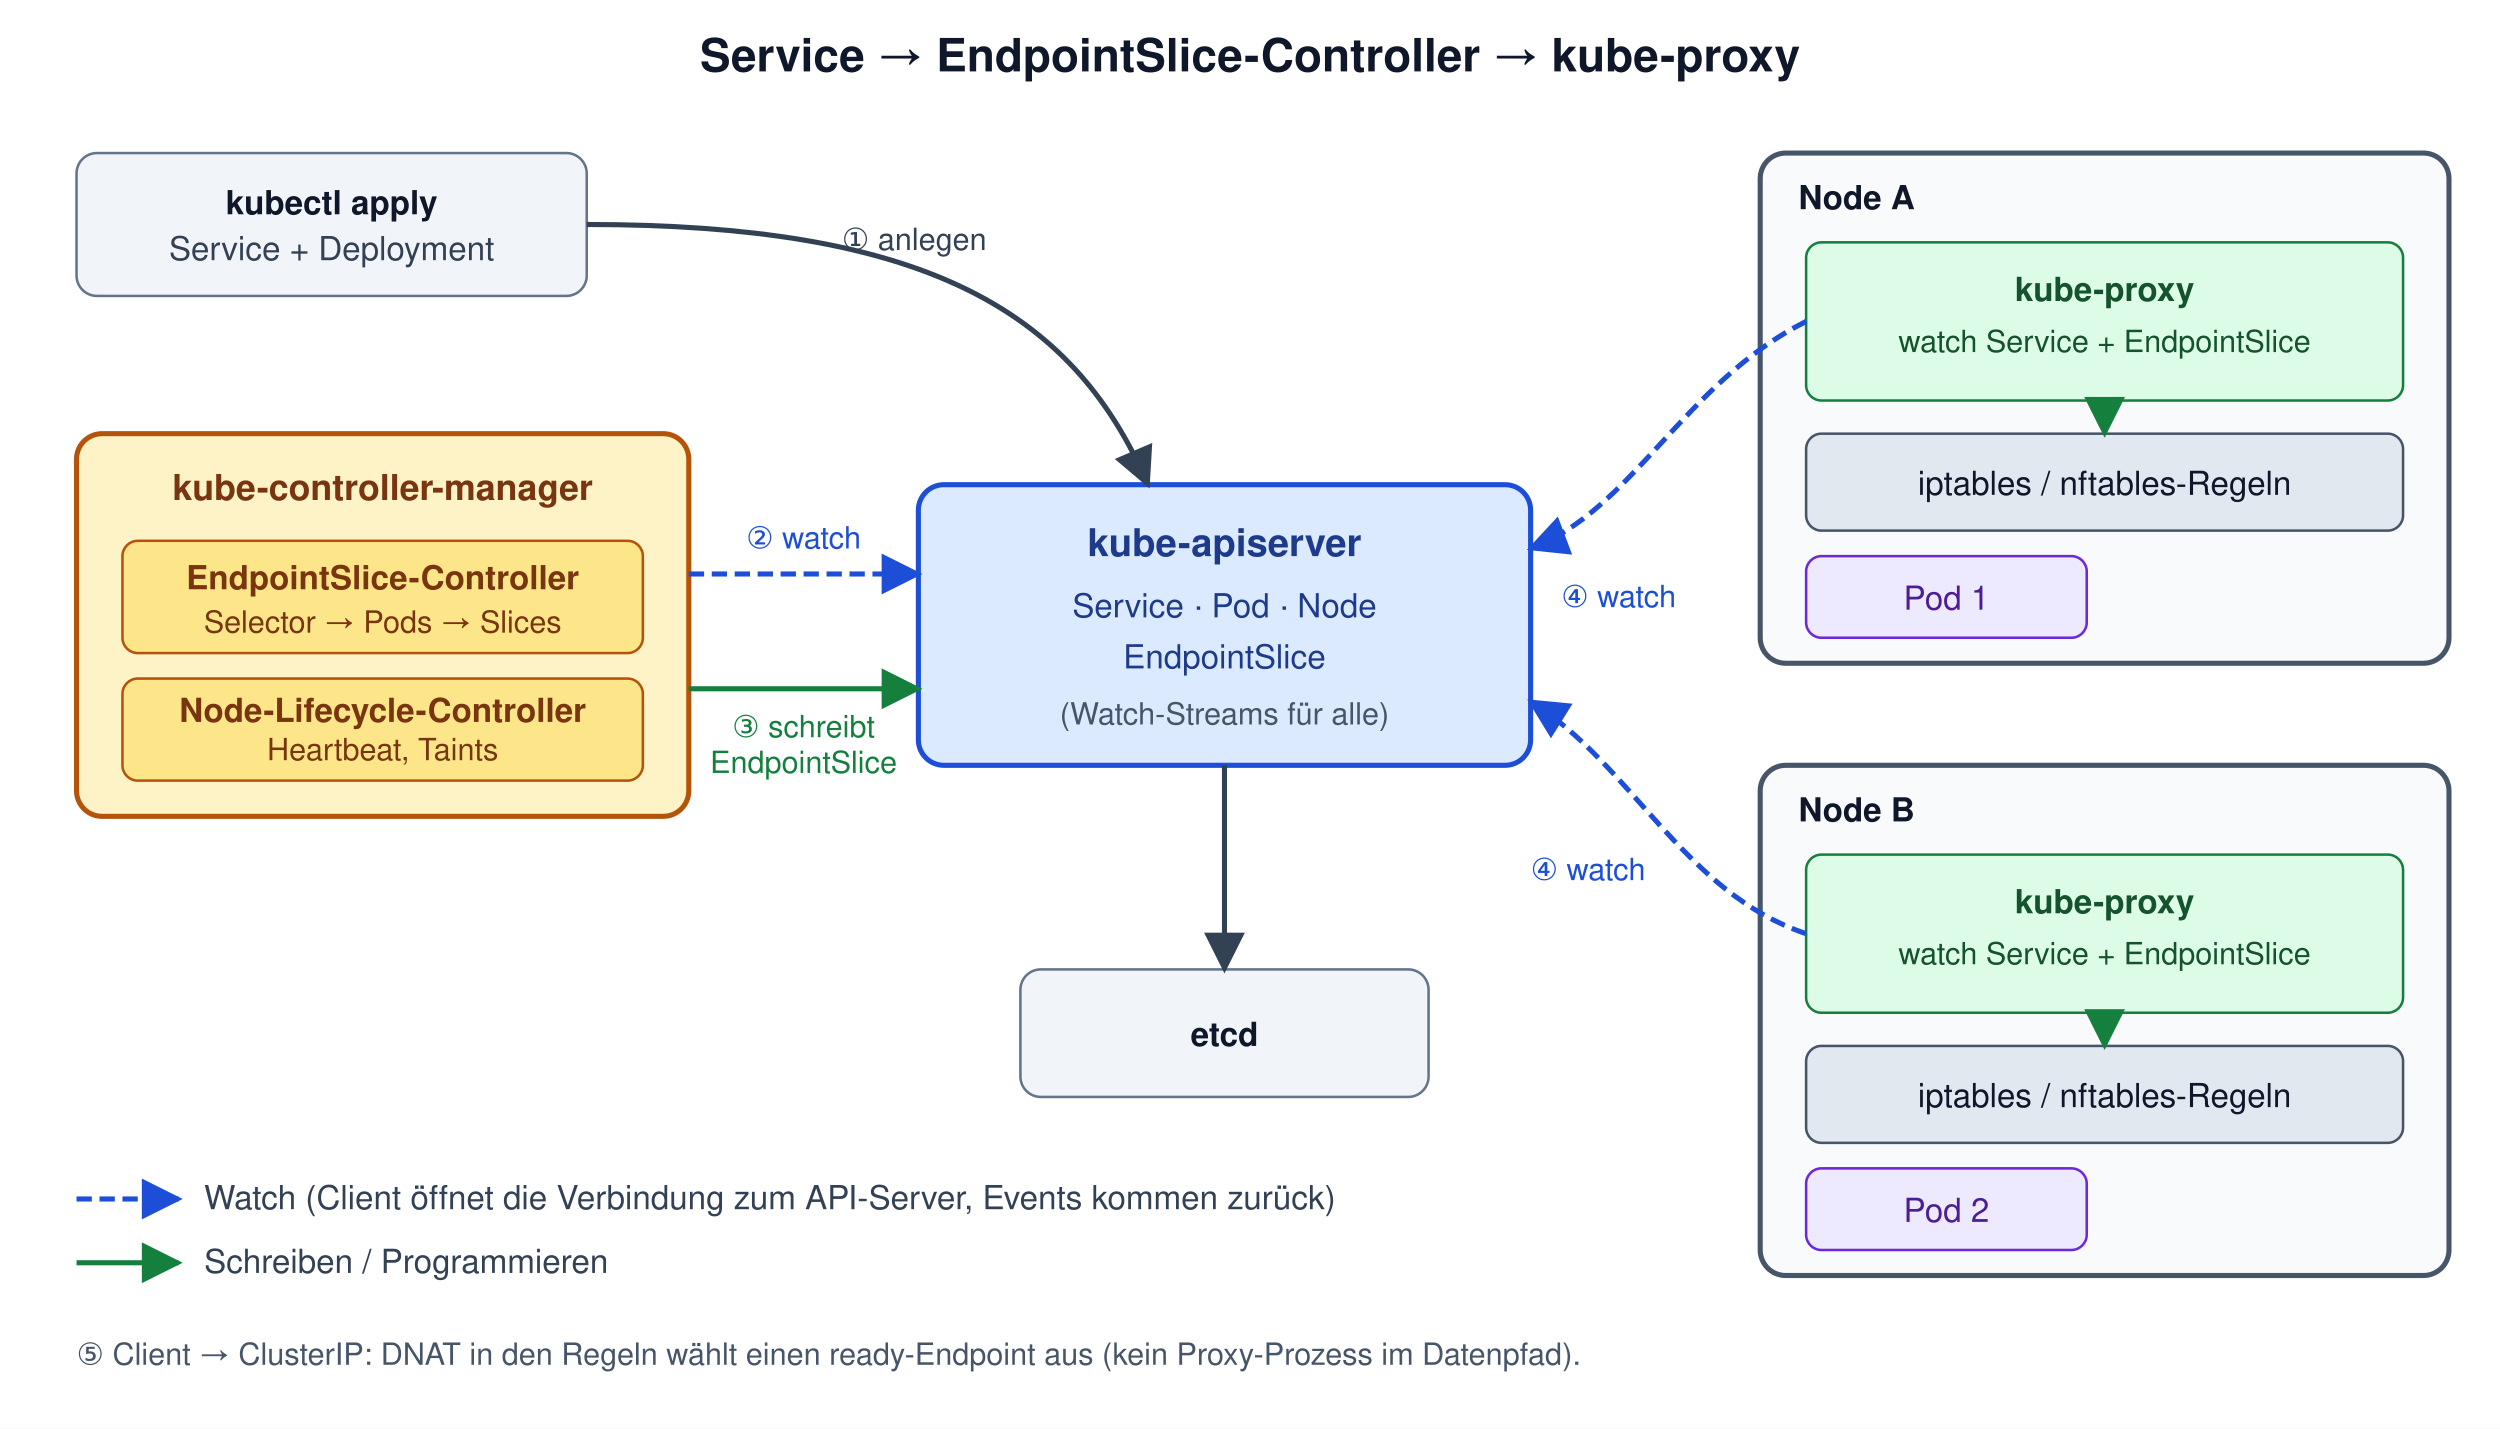
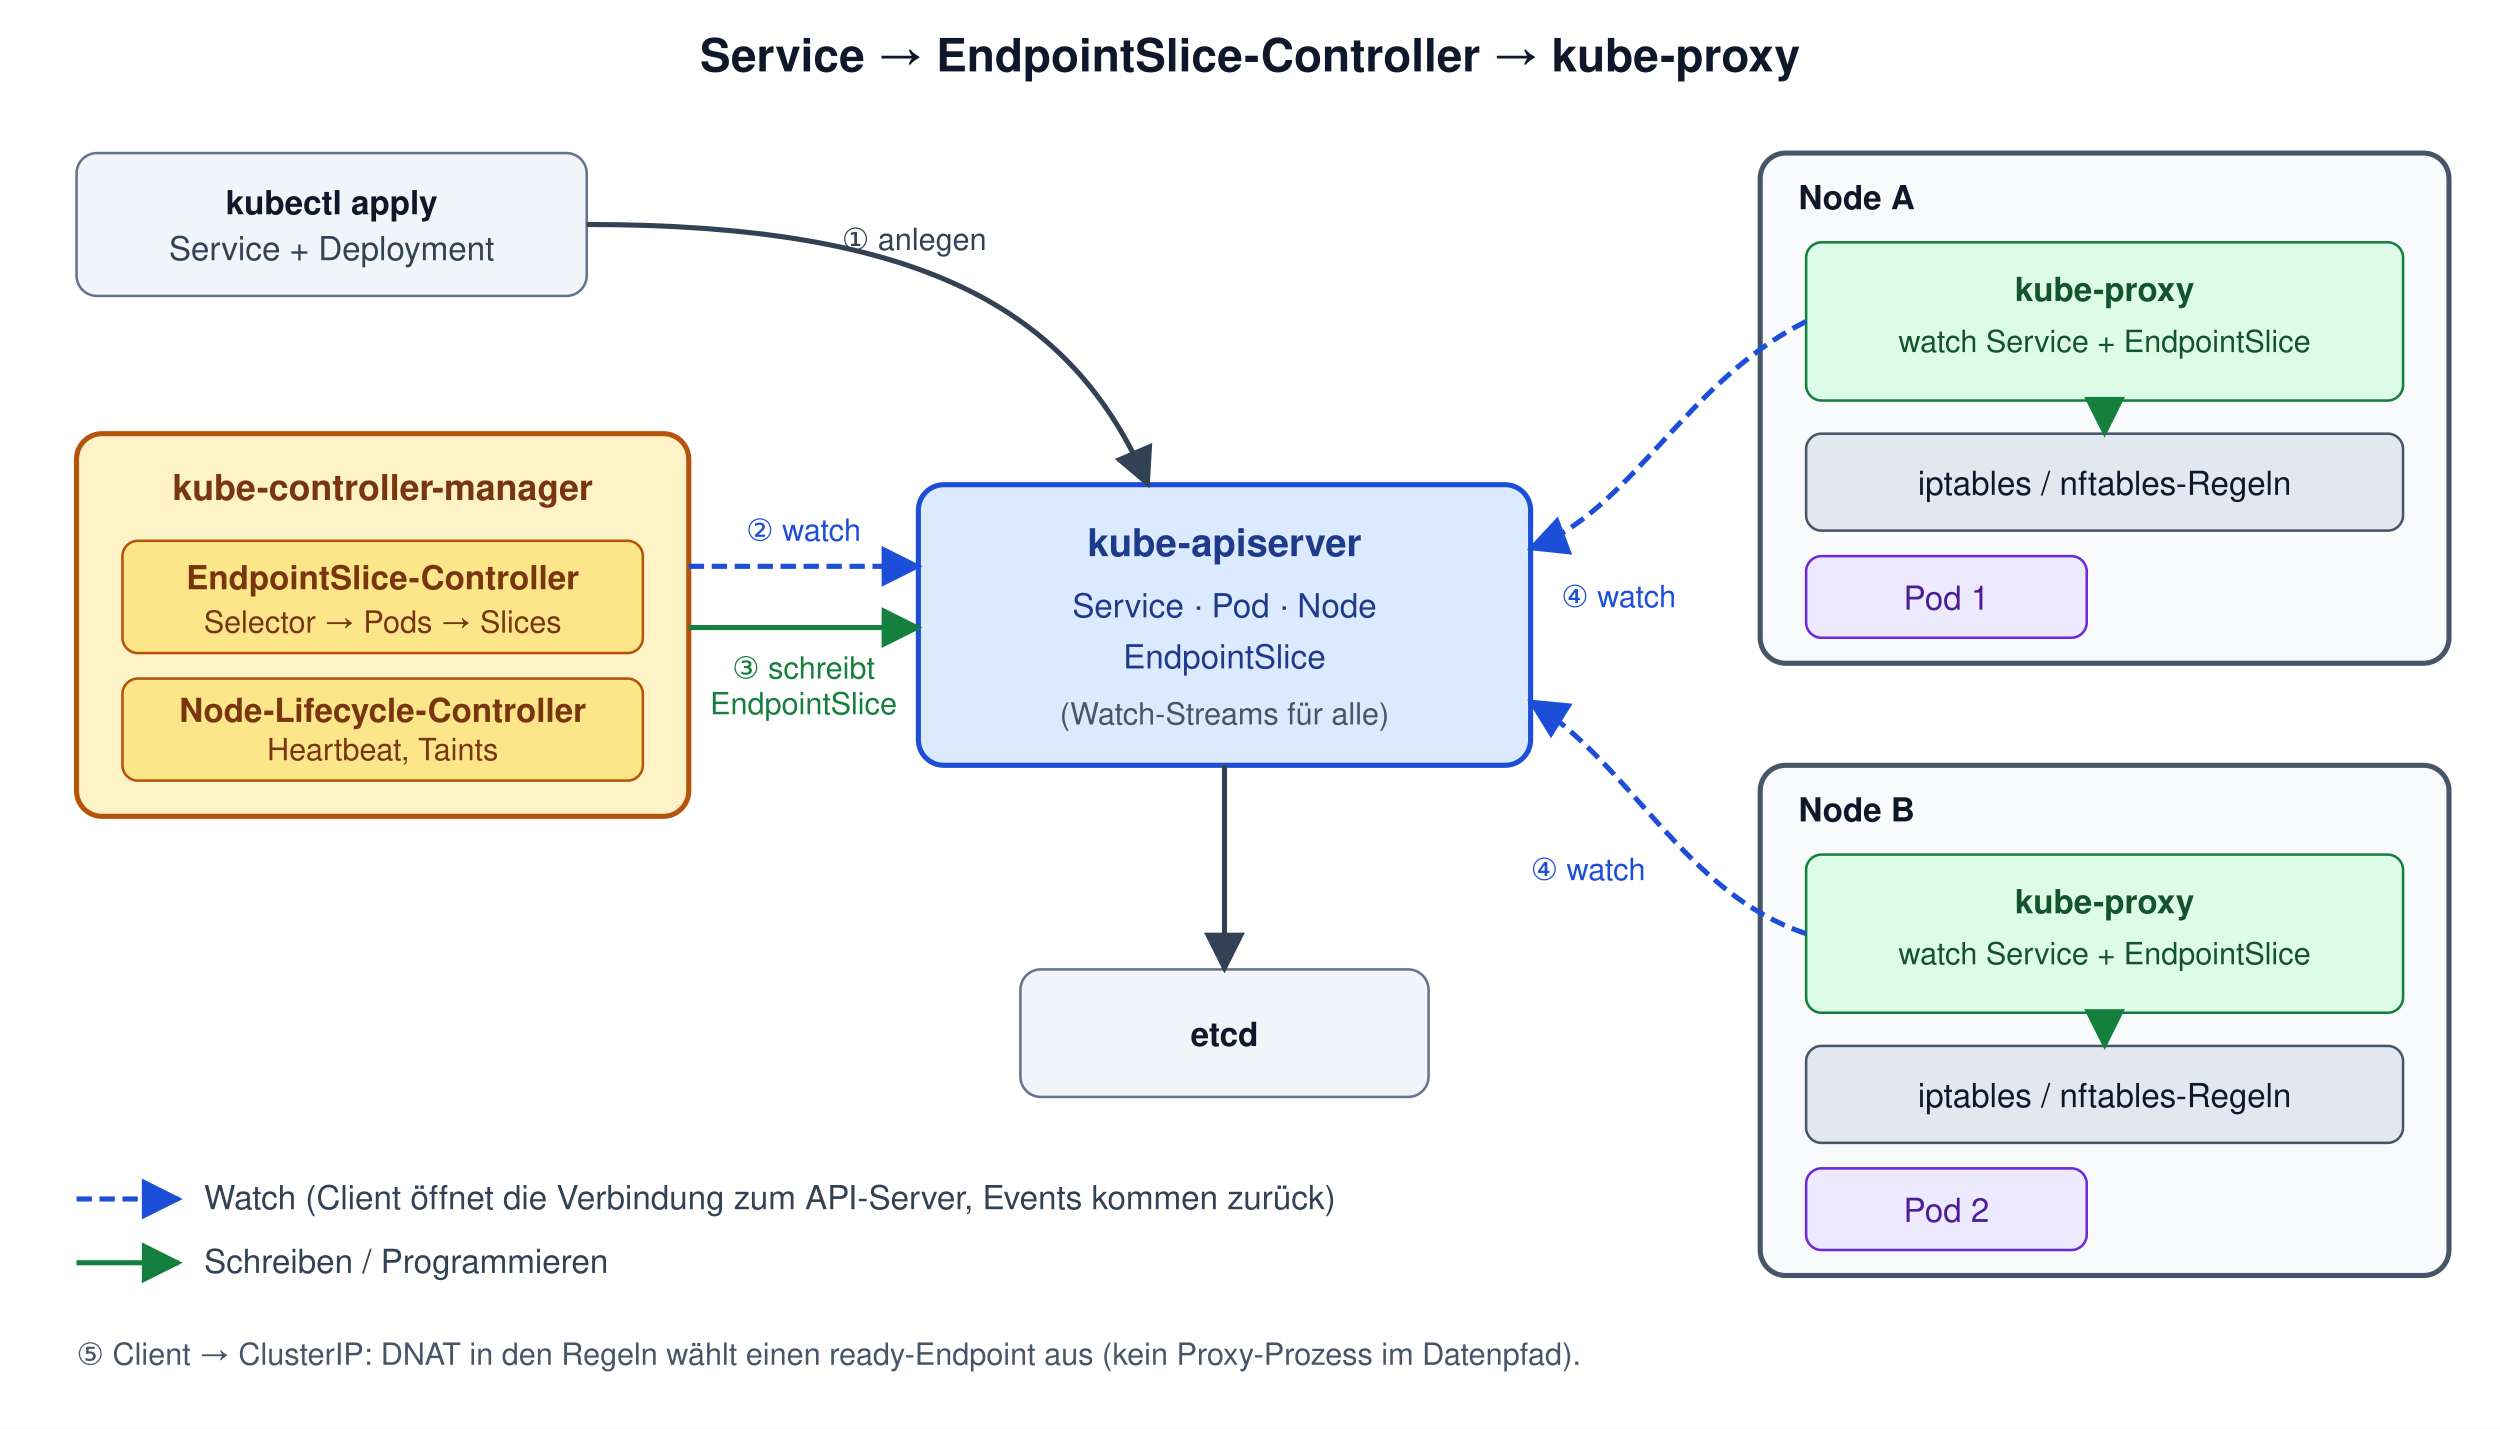
<svg xmlns="http://www.w3.org/2000/svg" viewBox="0 0 980 560" font-family="Helvetica, Arial, sans-serif" font-size="13">
  <defs>
    <marker id="a" viewBox="0 0 10 10" refX="9" refY="5" markerWidth="8" markerHeight="8" orient="auto-start-reverse">
      <path d="M0,0 L10,5 L0,10 z" fill="#334155" />
    </marker>
    <marker id="g" viewBox="0 0 10 10" refX="9" refY="5" markerWidth="8" markerHeight="8" orient="auto-start-reverse">
      <path d="M0,0 L10,5 L0,10 z" fill="#15803d" />
    </marker>
    <marker id="b" viewBox="0 0 10 10" refX="9" refY="5" markerWidth="8" markerHeight="8" orient="auto-start-reverse">
      <path d="M0,0 L10,5 L0,10 z" fill="#1d4ed8" />
    </marker>
  </defs>
  <rect width="980" height="560" fill="#ffffff" />
  <text x="490" y="28" text-anchor="middle" font-size="18" font-weight="bold" fill="#0f172a">Service → EndpointSlice-Controller → kube-proxy</text>
  <rect x="30" y="60" width="200" height="56" rx="8" fill="#f1f5f9" stroke="#64748b" />
  <text x="130" y="84" text-anchor="middle" font-weight="bold" fill="#0f172a">kubectl apply</text>
  <text x="130" y="102" text-anchor="middle" fill="#334155">Service + Deployment</text>
  <rect x="360" y="190" width="240" height="110" rx="10" fill="#dbeafe" stroke="#1d4ed8" stroke-width="2" />
  <text x="480" y="218" text-anchor="middle" font-weight="bold" fill="#1e3a8a" font-size="15">kube-apiserver</text>
  <text x="480" y="242" text-anchor="middle" fill="#1e3a8a">Service · Pod · Node</text>
  <text x="480" y="262" text-anchor="middle" fill="#1e3a8a">EndpointSlice</text>
  <text x="480" y="284" text-anchor="middle" fill="#475569" font-size="12">(Watch-Streams für alle)</text>
  <rect x="400" y="380" width="160" height="50" rx="8" fill="#f1f5f9" stroke="#64748b" />
  <text x="480" y="410" text-anchor="middle" font-weight="bold" fill="#0f172a">etcd</text>
  <line x1="480" y1="300" x2="480" y2="380" stroke="#334155" stroke-width="2" marker-end="url(#a)" />
  <rect x="30" y="170" width="240" height="150" rx="10" fill="#fef3c7" stroke="#b45309" stroke-width="2" />
  <text x="150" y="196" text-anchor="middle" font-weight="bold" fill="#78350f" font-size="14">kube-controller-manager</text>
  <rect x="48" y="212" width="204" height="44" rx="6" fill="#fde68a" stroke="#b45309" />
  <text x="150" y="231" text-anchor="middle" fill="#78350f" font-weight="bold">EndpointSlice-Controller</text>
  <text x="150" y="248" text-anchor="middle" fill="#78350f" font-size="12">Selector → Pods → Slices</text>
  <rect x="48" y="266" width="204" height="40" rx="6" fill="#fde68a" stroke="#b45309" />
  <text x="150" y="283" text-anchor="middle" fill="#78350f" font-weight="bold">Node-Lifecycle-Controller</text>
  <text x="150" y="298" text-anchor="middle" fill="#78350f" font-size="12">Heartbeat, Taints</text>
  <path d="M230,88 C360,88 420,120 450,190" fill="none" stroke="#334155" stroke-width="2" marker-end="url(#a)" />
  <text x="330" y="98" fill="#334155" font-size="12">① anlegen</text>
-   <line x1="270" y1="225" x2="360" y2="225" stroke="#1d4ed8" stroke-width="2" marker-end="url(#b)" stroke-dasharray="6 3" />
-   <text x="315" y="215" text-anchor="middle" fill="#1d4ed8" font-size="12">② watch</text>
-   <line x1="270" y1="270" x2="360" y2="270" stroke="#15803d" stroke-width="2" marker-end="url(#g)" />
-   <text x="315" y="289" text-anchor="middle" fill="#15803d" font-size="12">③ schreibt</text>
-   <text x="315" y="303" text-anchor="middle" fill="#15803d" font-size="12">EndpointSlice</text>
+   <line x1="270" y1="222" x2="360" y2="222" stroke="#1d4ed8" stroke-width="2" marker-end="url(#b)" stroke-dasharray="6 3" />
+   <text x="315" y="212" text-anchor="middle" fill="#1d4ed8" font-size="12">② watch</text>
+   <line x1="270" y1="246" x2="360" y2="246" stroke="#15803d" stroke-width="2" marker-end="url(#g)" />
+   <text x="315" y="266" text-anchor="middle" fill="#15803d" font-size="12">③ schreibt</text>
+   <text x="315" y="280" text-anchor="middle" fill="#15803d" font-size="12">EndpointSlice</text>
  <rect x="690" y="60" width="270" height="200" rx="10" fill="#f8fafc" stroke="#475569" stroke-width="2" />
  <text x="705" y="82" fill="#0f172a" font-weight="bold">Node A</text>
  <rect x="708" y="95" width="234" height="62" rx="6" fill="#dcfce7" stroke="#15803d" />
  <text x="825" y="118" text-anchor="middle" fill="#14532d" font-weight="bold">kube-proxy</text>
  <text x="825" y="138" text-anchor="middle" fill="#14532d" font-size="12">watch Service + EndpointSlice</text>
  <rect x="708" y="170" width="234" height="38" rx="6" fill="#e2e8f0" stroke="#475569" />
  <text x="825" y="194" text-anchor="middle" fill="#0f172a">iptables / nftables-Regeln</text>
  <rect x="708" y="218" width="110" height="32" rx="6" fill="#ede9fe" stroke="#6d28d9" />
  <text x="763" y="239" text-anchor="middle" fill="#4c1d95">Pod 1</text>
  <line x1="825" y1="157" x2="825" y2="170" stroke="#15803d" stroke-width="2" marker-end="url(#g)" />
  <rect x="690" y="300" width="270" height="200" rx="10" fill="#f8fafc" stroke="#475569" stroke-width="2" />
  <text x="705" y="322" fill="#0f172a" font-weight="bold">Node B</text>
  <rect x="708" y="335" width="234" height="62" rx="6" fill="#dcfce7" stroke="#15803d" />
  <text x="825" y="358" text-anchor="middle" fill="#14532d" font-weight="bold">kube-proxy</text>
  <text x="825" y="378" text-anchor="middle" fill="#14532d" font-size="12">watch Service + EndpointSlice</text>
  <rect x="708" y="410" width="234" height="38" rx="6" fill="#e2e8f0" stroke="#475569" />
  <text x="825" y="434" text-anchor="middle" fill="#0f172a">iptables / nftables-Regeln</text>
  <rect x="708" y="458" width="110" height="32" rx="6" fill="#ede9fe" stroke="#6d28d9" />
  <text x="763" y="479" text-anchor="middle" fill="#4c1d95">Pod 2</text>
  <line x1="825" y1="397" x2="825" y2="410" stroke="#15803d" stroke-width="2" marker-end="url(#g)" />
  <path d="M708,126 C660,150 640,200 600,215" fill="none" stroke="#1d4ed8" stroke-width="2" stroke-dasharray="6 3" marker-end="url(#b)" />
  <path d="M708,366 C660,350 640,300 600,275" fill="none" stroke="#1d4ed8" stroke-width="2" stroke-dasharray="6 3" marker-end="url(#b)" />
  <text x="612" y="238" fill="#1d4ed8" font-size="12">④ watch</text>
  <text x="600" y="345" fill="#1d4ed8" font-size="12">④ watch</text>
  <line x1="30" y1="470" x2="70" y2="470" stroke="#1d4ed8" stroke-width="2" stroke-dasharray="6 3" marker-end="url(#b)" />
  <text x="80" y="474" fill="#334155">Watch (Client öffnet die Verbindung zum API-Server, Events kommen zurück)</text>
  <line x1="30" y1="495" x2="70" y2="495" stroke="#15803d" stroke-width="2" marker-end="url(#g)" />
  <text x="80" y="499" fill="#334155">Schreiben / Programmieren</text>
  <text x="30" y="535" fill="#475569" font-size="12">⑤ Client → ClusterIP: DNAT in den Regeln wählt einen ready-Endpoint aus (kein Proxy-Prozess im Datenpfad).</text>
</svg>
